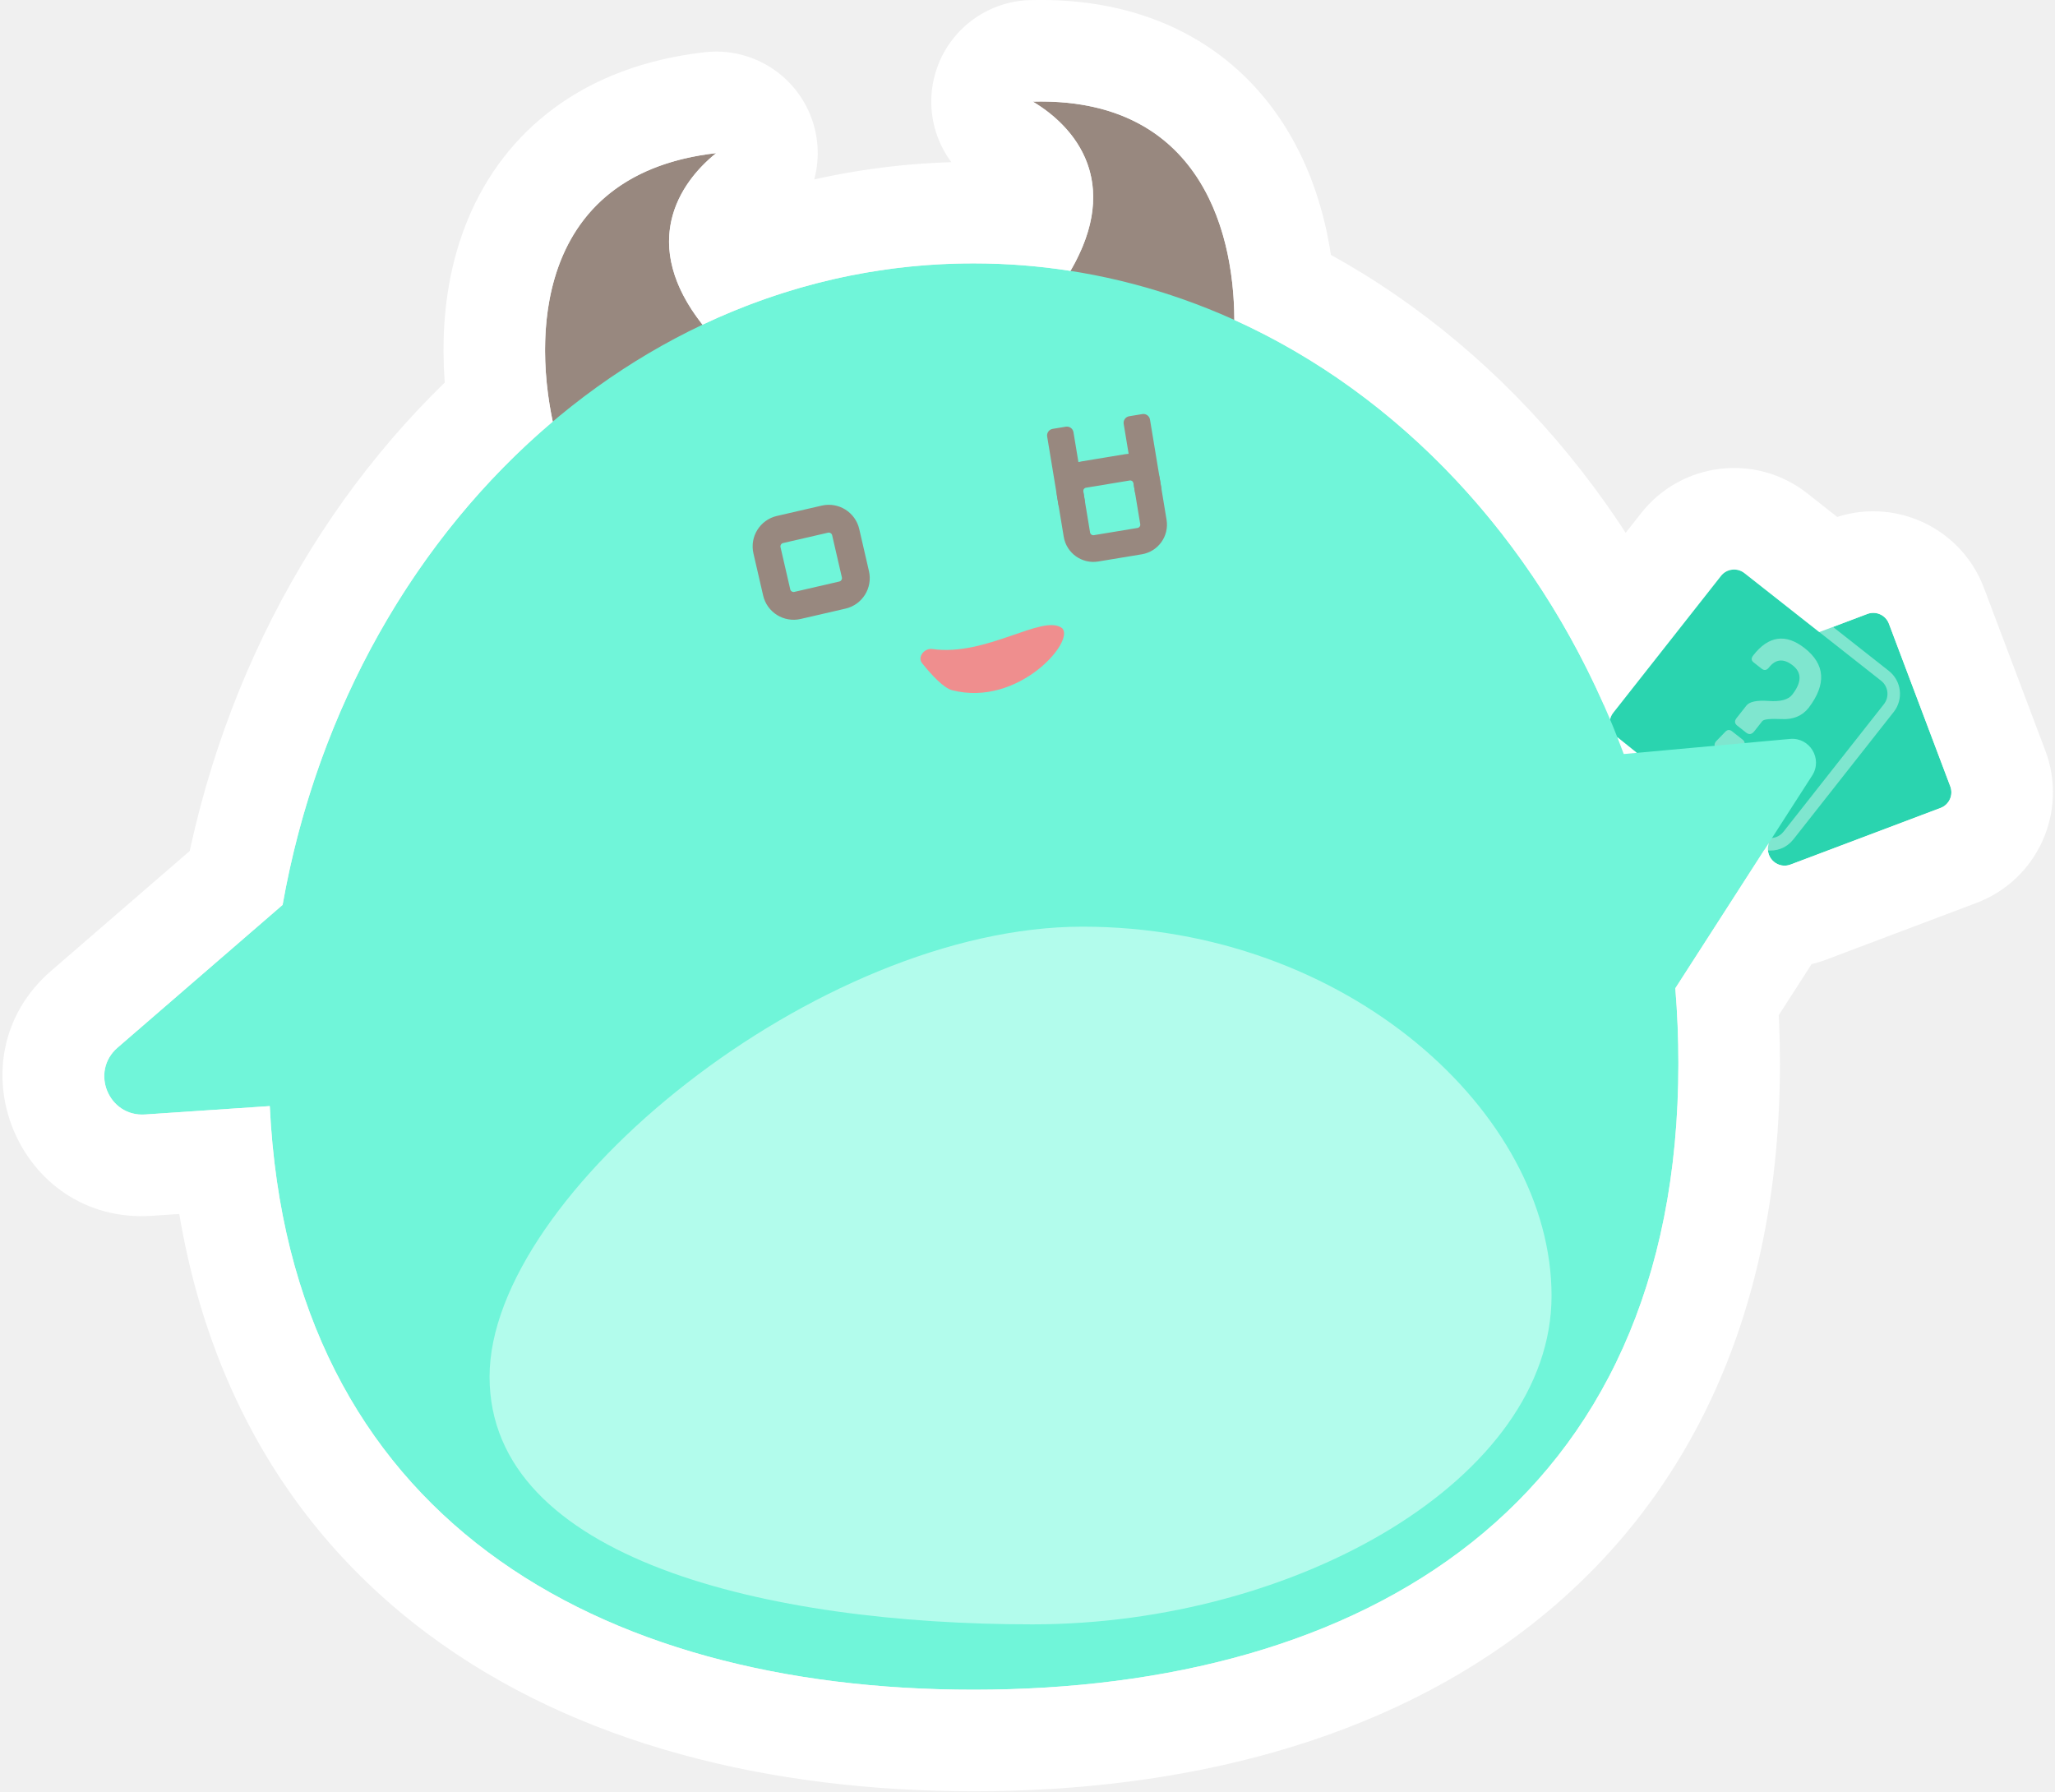
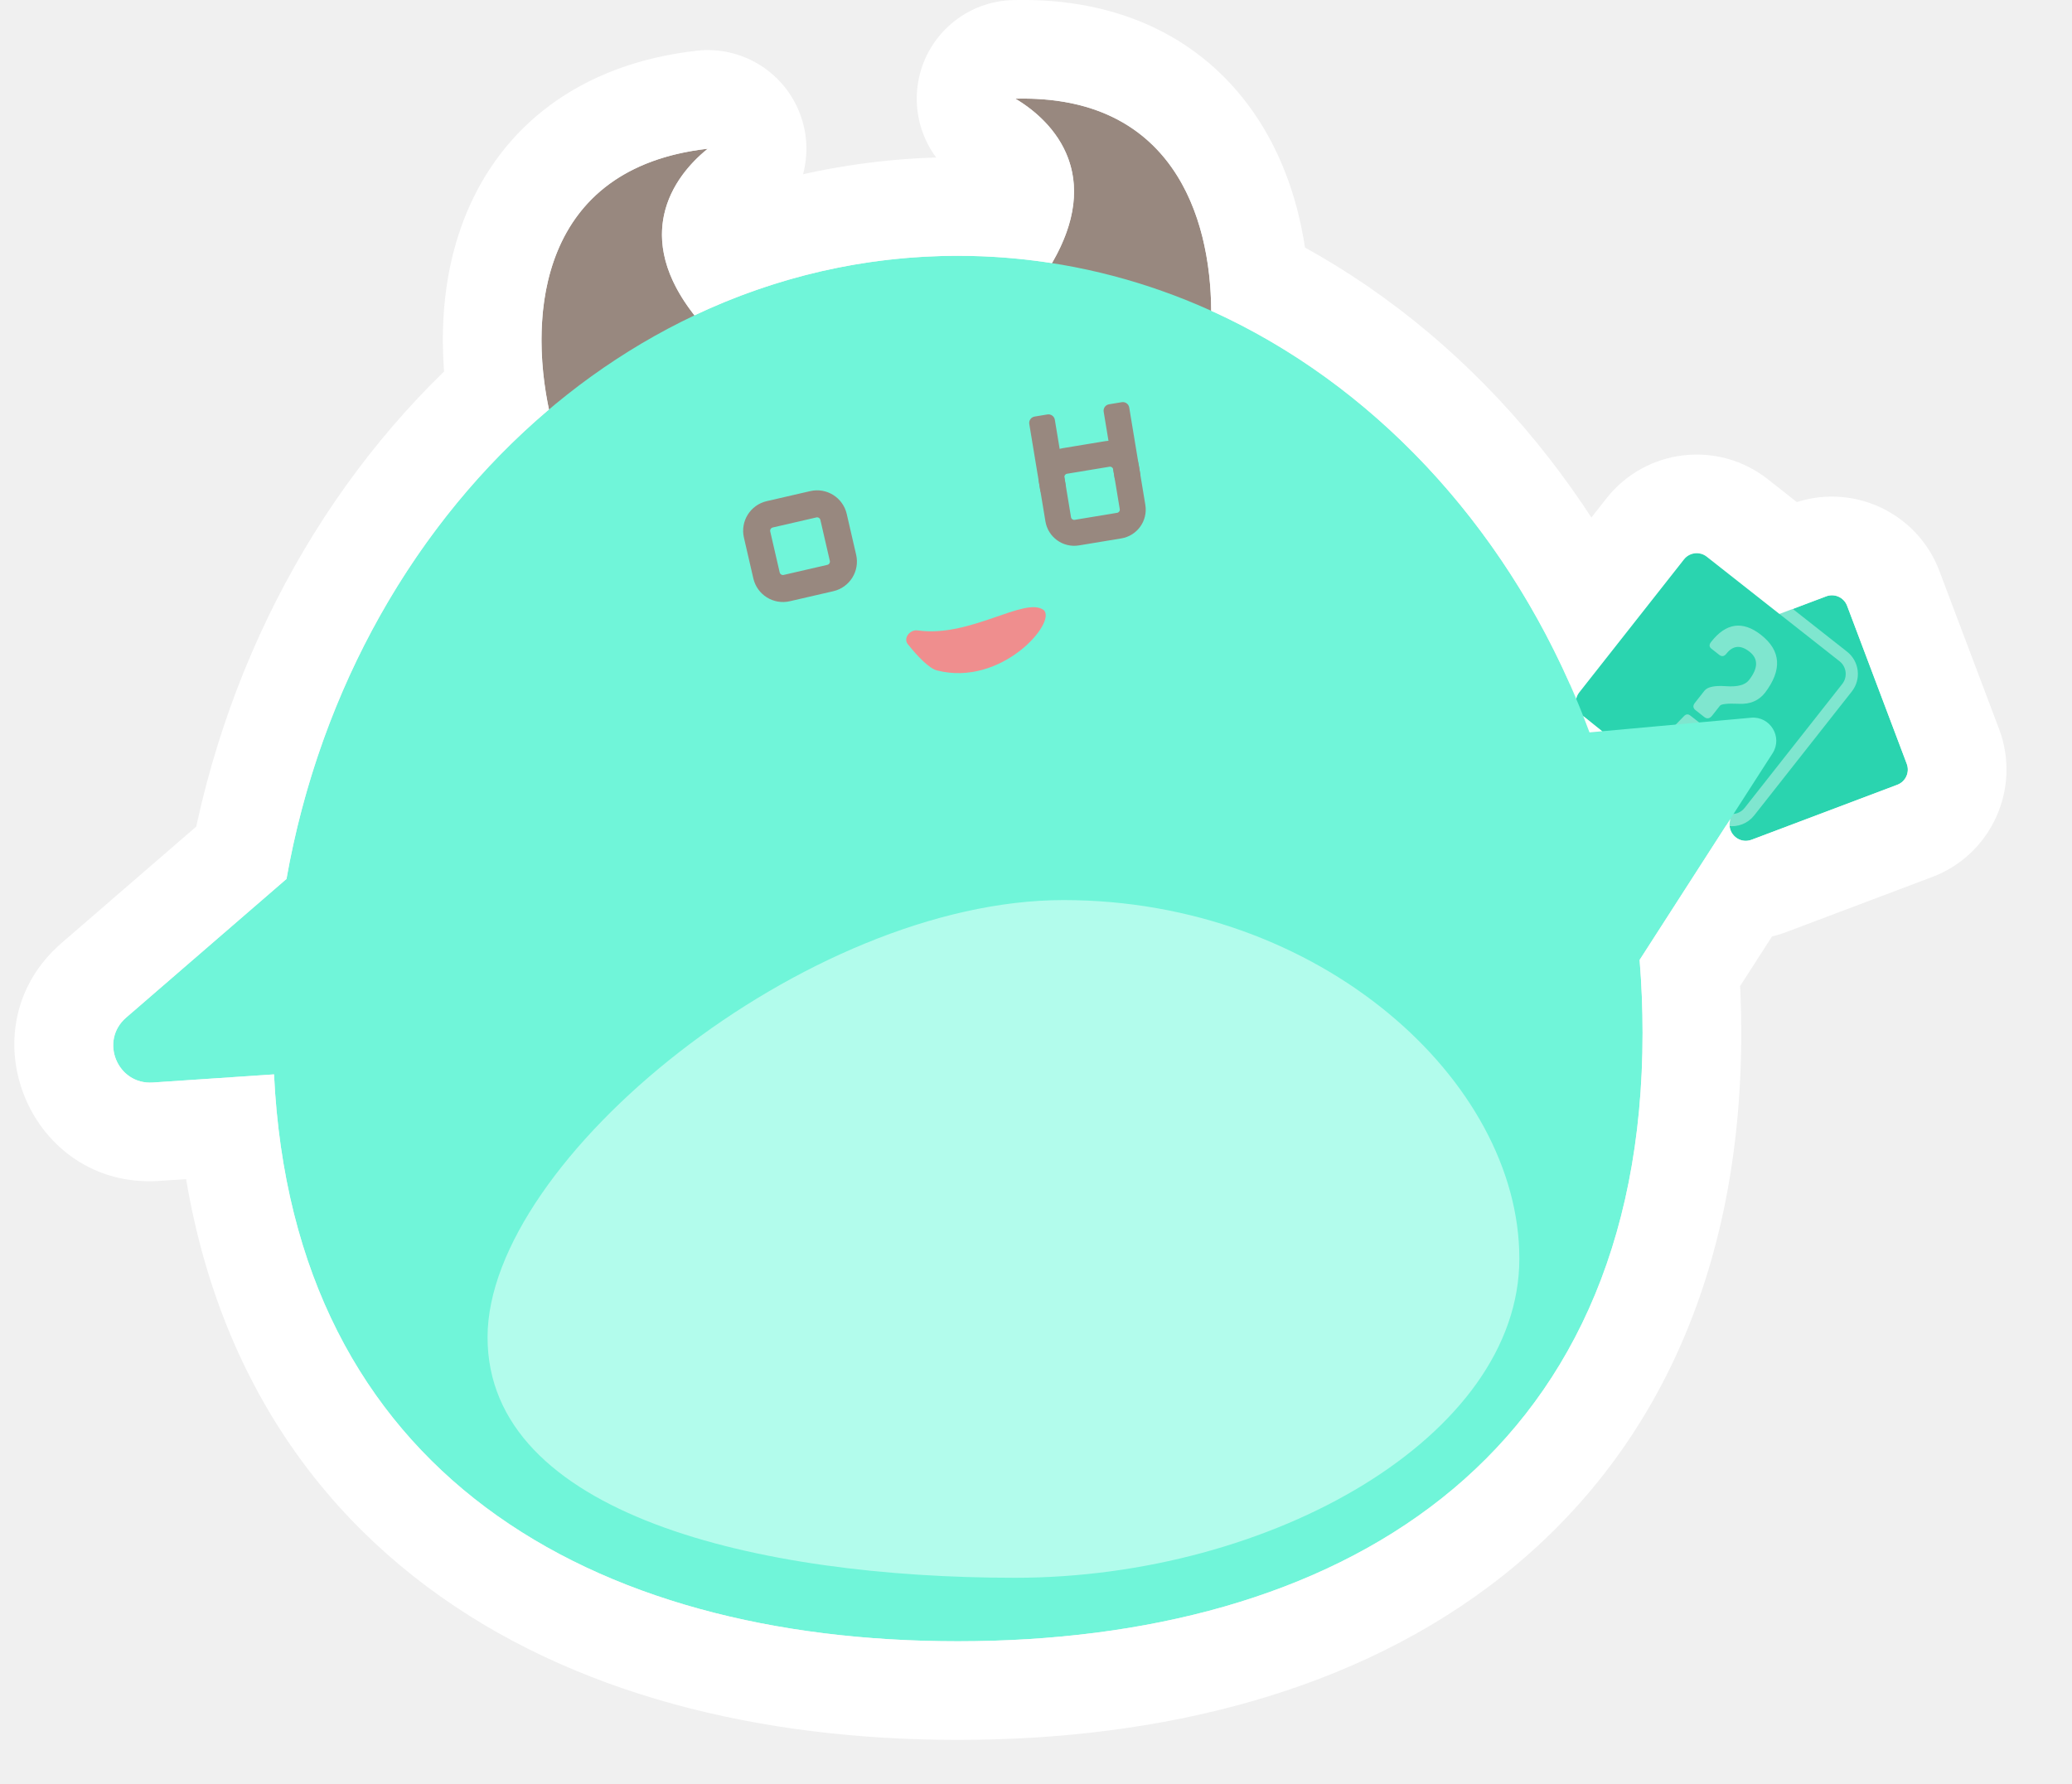
- <svg xmlns="http://www.w3.org/2000/svg" width="335" height="292" viewBox="0 0 335 292" fill="none">
-   <path d="M304.414 100.082C305.821 99.551 307.391 100.261 307.922 101.667L317.934 128.2C318.465 129.606 317.755 131.176 316.348 131.707L291.882 140.939C289.878 141.696 287.826 139.948 288.254 137.849L289.282 132.806C289.402 132.222 289.326 131.615 289.066 131.078L286.012 124.756C285.602 123.908 284.783 123.332 283.847 123.233L281.325 122.968C280.292 122.859 279.412 122.172 279.055 121.198L276.264 113.586C275.75 112.184 276.461 110.63 277.858 110.103L304.414 100.082Z" fill="#2AD4AF" />
-   <path d="M285.002 92.624C283.378 91.346 281.025 91.626 279.747 93.25L262.187 115.551C260.917 117.164 261.184 119.499 262.785 120.784L269.107 125.859C270.22 126.753 271.745 126.935 273.037 126.33L275.2 125.317C275.778 125.047 276.458 125.122 276.963 125.512L282.63 129.897C282.863 130.077 283.045 130.314 283.158 130.585L285.15 135.34C286.253 137.972 289.777 138.451 291.543 136.209L307.908 115.424C309.187 113.8 308.907 111.447 307.283 110.168L285.002 92.624Z" fill="#2AD4AF" stroke="#7FE6CF" stroke-width="2.041" />
-   <path d="M279.953 122.155C279.427 121.741 279.36 121.303 279.764 120.825L281.228 119.314C281.582 118.934 281.946 118.891 282.352 119.211L284.081 120.573C284.488 120.893 284.525 121.334 284.172 121.852L283.12 123.468C282.706 123.993 282.214 123.99 281.648 123.489L279.953 122.155ZM294.847 115.375C293.806 116.697 292.328 117.318 290.457 117.218C288.573 117.135 287.526 117.244 287.286 117.549L285.991 119.193C285.578 119.719 285.127 119.803 284.652 119.429L283.211 118.295C282.771 117.948 282.724 117.554 283.054 117.1L284.695 115.015C285.189 114.388 286.387 114.123 288.308 114.263C290.23 114.403 291.511 114.066 292.152 113.252C293.727 111.252 293.751 109.652 292.26 108.477C290.768 107.303 289.475 107.41 288.381 108.8C288.007 109.275 287.6 109.339 287.176 109.005L285.871 107.977C285.464 107.657 285.451 107.29 285.811 106.832C288.304 103.632 291.114 103.236 294.199 105.665C297.538 108.295 297.769 111.524 294.847 115.375Z" fill="#7FE6CF" />
-   <path d="M117.897 56.716C102.979 41.726 110.034 30.346 116.75 24.959C84.987 28.569 86.715 59.262 91.549 74.157L117.897 56.716Z" fill="#98887F" />
-   <path d="M171.674 48.404C184.456 31.36 175.824 20.996 168.369 16.563C200.562 15.714 203.138 46.575 200.403 62.111L171.674 48.404Z" fill="#98887F" />
-   <path fill-rule="evenodd" clip-rule="evenodd" d="M158.71 275.446C222.166 275.446 273.607 245.389 273.607 173.358C273.607 169.225 273.438 165.137 273.106 161.102L295.416 126.421C297.165 123.702 295.019 120.163 291.801 120.455L264.699 122.917C247.324 75.932 206.412 42.934 158.71 42.934C103.049 42.934 56.632 87.862 46.068 147.513L19.162 170.782C14.653 174.681 17.694 182.076 23.642 181.676L43.977 180.307C47.198 247.328 97.334 275.446 158.71 275.446Z" fill="#70F5D9" />
-   <path d="M252.929 211.225C252.929 241.023 211.399 264.792 168.309 264.792C125.219 264.792 79.807 254.221 79.807 224.423C79.807 194.624 133.37 151.059 176.46 151.059C219.55 151.059 252.929 181.426 252.929 211.225Z" fill="#B2FCEC" />
-   <rect x="174.008" y="77.801" width="12.64" height="12.191" rx="2.719" transform="rotate(-9.38793 174.008 77.8013)" stroke="#98887F" stroke-width="4.35" />
-   <rect x="170.529" y="70.089" width="4.346" height="13.452" rx="1.087" transform="rotate(-9.38793 170.529 70.0889)" fill="#98887F" />
-   <rect x="183.004" y="68.031" width="4.346" height="13.452" rx="1.087" transform="rotate(-9.38793 183.004 68.0312)" fill="#98887F" />
-   <rect x="124.395" y="86.951" width="13.17" height="12.703" rx="2.833" transform="rotate(-12.9891 124.395 86.9512)" stroke="#98887F" stroke-width="4.532" />
-   <path d="M155.212 112.515C153.887 112.174 151.938 110.139 150.315 108.104C149.507 107.09 150.698 105.616 151.982 105.799C160.808 107.061 169.973 100.039 173.122 102.384C175.388 104.413 166.051 115.303 155.212 112.515Z" fill="#EF8E8E" />
-   <mask id="path-13-outside-1_1930_7918" maskUnits="userSpaceOnUse" x="-0.002" y="-0.454" width="335" height="293" fill="black">
-     <rect fill="white" x="-0.002" y="-0.454" width="335" height="293" />
-     <path fill-rule="evenodd" clip-rule="evenodd" d="M174.509 44.157C182.981 29.623 175.182 20.616 168.369 16.564C194.572 15.873 201.154 36.19 201.221 52.152C228.146 64.331 250.058 87.736 262.471 117.273C262.556 116.887 262.728 116.513 262.989 116.182L280.548 93.881C281.478 92.7 283.19 92.497 284.371 93.427L296.575 103.036L304.414 100.078C305.821 99.547 307.391 100.257 307.922 101.663L317.934 128.196C318.464 129.602 317.754 131.172 316.348 131.703L291.882 140.935C289.878 141.692 287.826 139.944 288.254 137.845L288.341 137.42L273.106 161.102C273.437 165.137 273.607 169.225 273.607 173.358C273.607 245.389 222.166 275.446 158.71 275.446C97.334 275.446 47.198 247.328 43.977 180.307L23.642 181.676C17.694 182.076 14.653 174.681 19.162 170.782L46.068 147.513C51.751 115.421 67.812 87.591 90.106 68.725C86.74 52.837 88.482 28.175 116.75 24.962C110.612 29.885 104.19 39.814 114.519 52.93C128.122 46.49 143.05 42.934 158.71 42.934C164.07 42.934 169.344 43.351 174.509 44.157ZM266.831 122.723L263.65 120.17C264.008 121.08 264.358 121.996 264.698 122.917L266.831 122.723Z" />
+ <svg xmlns="http://www.w3.org/2000/svg" width="72" height="62" viewBox="0 0 72 62" fill="none">
+   <path d="M63.459 20.727C63.75 20.617 64.075 20.764 64.185 21.055L66.259 26.55C66.369 26.841 66.222 27.167 65.93 27.277L60.864 29.189C60.449 29.345 60.024 28.983 60.112 28.549L60.325 27.504C60.35 27.383 60.334 27.258 60.28 27.146L59.648 25.837C59.563 25.662 59.393 25.542 59.199 25.522L58.677 25.467C58.463 25.444 58.281 25.302 58.207 25.1L57.629 23.524C57.523 23.233 57.67 22.912 57.959 22.802L63.459 20.727Z" fill="#2AD4AF" />
+   <path d="M64.052 22.816L59.438 19.183C59.102 18.918 58.614 18.976 58.349 19.312L54.713 23.931C54.45 24.265 54.505 24.748 54.837 25.015L56.146 26.066C56.377 26.251 56.692 26.288 56.96 26.163L57.408 25.953C57.528 25.897 57.669 25.913 57.773 25.994L58.947 26.902C58.995 26.939 59.032 26.988 59.056 27.044L59.469 28.029C59.697 28.574 60.427 28.673 60.792 28.209L64.182 23.904C64.447 23.568 64.389 23.081 64.052 22.816Z" fill="#2AD4AF" stroke="#7FE6CF" stroke-width="0.423" />
+   <path d="M58.246 25.484C58.138 25.399 58.124 25.308 58.207 25.209L58.511 24.896C58.584 24.817 58.659 24.808 58.743 24.875L59.102 25.157C59.186 25.223 59.193 25.314 59.12 25.422L58.902 25.756C58.817 25.865 58.715 25.864 58.597 25.761L58.246 25.484ZM61.331 24.08C61.115 24.354 60.809 24.483 60.422 24.462C60.032 24.445 59.815 24.467 59.765 24.53L59.497 24.871C59.411 24.98 59.318 24.997 59.22 24.92L58.921 24.685C58.83 24.613 58.82 24.532 58.889 24.438L59.229 24.006C59.331 23.876 59.579 23.821 59.977 23.85C60.375 23.879 60.64 23.809 60.773 23.641C61.099 23.226 61.104 22.895 60.795 22.652C60.486 22.408 60.218 22.431 59.992 22.719C59.914 22.817 59.83 22.83 59.742 22.761L59.472 22.548C59.388 22.482 59.385 22.406 59.46 22.311C59.976 21.648 60.558 21.566 61.197 22.069C61.888 22.614 61.936 23.283 61.331 24.08Z" fill="#7FE6CF" />
+   <path fill-rule="evenodd" clip-rule="evenodd" d="M35.284 3.43C36.828 4.348 38.616 6.495 35.968 10.024L41.918 12.863C42.485 9.646 41.951 3.254 35.284 3.43ZM24.594 5.169C23.203 6.285 21.742 8.641 24.831 11.746L19.375 15.358C18.373 12.273 18.016 5.917 24.594 5.169Z" fill="#98887F" />
+   <path fill-rule="evenodd" clip-rule="evenodd" d="M33.283 57.045C46.425 57.045 57.078 50.82 57.078 35.903C57.078 35.047 57.043 34.2 56.975 33.364L61.595 26.182C61.957 25.619 61.513 24.886 60.846 24.946L55.233 25.456C51.635 15.726 43.162 8.892 33.283 8.892C21.756 8.892 12.143 18.196 9.955 30.55L4.383 35.369C3.449 36.176 4.079 37.708 5.311 37.625L9.522 37.342C10.189 51.222 20.572 57.045 33.283 57.045Z" fill="#70F5D9" />
+   <path d="M52.796 43.745C52.796 49.916 44.195 54.839 35.271 54.839C26.347 54.839 16.942 52.649 16.942 46.478C16.942 40.307 28.035 31.284 36.959 31.284C45.883 31.284 52.796 37.574 52.796 43.745Z" fill="#B2FCEC" />
+   <rect x="36.452" y="16.113" width="2.618" height="2.525" rx="0.563" transform="rotate(-9.38793 36.4515 16.1127)" stroke="#98887F" stroke-width="0.901" />
+   <rect x="35.73" y="14.515" width="0.9" height="2.786" rx="0.225" transform="rotate(-9.38793 35.7305 14.5154)" fill="#98887F" />
+   <rect x="38.315" y="14.089" width="0.9" height="2.786" rx="0.225" transform="rotate(-9.38793 38.3145 14.0893)" fill="#98887F" />
+   <path d="M32.559 23.302C32.284 23.231 31.881 22.81 31.545 22.388C31.377 22.178 31.624 21.873 31.89 21.911C33.718 22.172 35.616 20.718 36.268 21.204C36.737 21.624 34.803 23.879 32.559 23.302Z" fill="#EF8E8E" />
+   <rect x="26.176" y="18.008" width="2.727" height="2.631" rx="0.587" transform="rotate(-12.9891 26.1761 18.0077)" stroke="#98887F" stroke-width="0.939" />
+   <mask id="path-12-outside-1_3369_17445" maskUnits="userSpaceOnUse" x="-0.065" y="-0.573" width="70" height="62" fill="black">
+     <rect fill="white" x="-0.065" y="-0.573" width="70" height="62" />
+     <path fill-rule="evenodd" clip-rule="evenodd" d="M36.556 9.145C38.31 6.135 36.695 4.27 35.284 3.43C40.711 3.287 42.074 7.495 42.088 10.801C47.664 13.323 52.202 18.17 54.772 24.287C54.79 24.207 54.825 24.13 54.88 24.061L58.516 19.443C58.709 19.198 59.063 19.156 59.308 19.348L61.835 21.338L63.459 20.726C63.75 20.616 64.075 20.763 64.185 21.054L66.258 26.549C66.368 26.84 66.221 27.166 65.93 27.276L60.863 29.188C60.448 29.344 60.023 28.982 60.112 28.548L60.13 28.459L56.975 33.364C57.043 34.2 57.078 35.046 57.078 35.902C57.078 50.82 46.425 57.045 33.283 57.045C20.572 57.045 10.189 51.221 9.522 37.342L5.311 37.625C4.079 37.708 3.449 36.176 4.383 35.369L9.955 30.55C11.132 23.903 14.458 18.14 19.076 14.232C18.379 10.942 18.74 5.835 24.594 5.17C23.323 6.189 21.993 8.245 24.131 10.961C26.949 9.628 30.04 8.891 33.283 8.891C34.393 8.891 35.486 8.978 36.556 9.145ZM55.675 25.416L55.016 24.887C55.09 25.076 55.163 25.265 55.233 25.456L55.675 25.416Z" />
  </mask>
-   <path d="M168.369 16.564L167.933 0.016C160.564 0.211 154.211 5.254 152.351 12.387C150.491 19.52 153.572 27.023 159.908 30.791L168.369 16.564ZM174.509 44.157L171.956 60.512C178.689 61.563 185.379 58.38 188.81 52.493L174.509 44.157ZM201.221 52.152L184.668 52.222C184.695 58.699 188.498 64.565 194.399 67.234L201.221 52.152ZM262.471 117.273L247.21 123.686C250.002 130.33 256.772 134.404 263.95 133.76C271.128 133.116 277.064 127.901 278.629 120.867L262.471 117.273ZM262.989 116.182L249.984 105.942L249.984 105.942L262.989 116.182ZM280.548 93.881L267.543 83.641L267.543 83.641L280.548 93.881ZM284.371 93.427L294.611 80.421V80.421L284.371 93.427ZM296.575 103.036L286.335 116.041C290.891 119.629 296.993 120.57 302.419 118.523L296.575 103.036ZM304.414 100.078L310.258 115.565L310.258 115.565L304.414 100.078ZM307.922 101.663L292.435 107.507L292.435 107.507L307.922 101.663ZM317.934 128.196L302.447 134.04L302.447 134.04L317.934 128.196ZM316.348 131.703L310.504 116.216L316.348 131.703ZM291.882 140.935L286.038 125.448V125.448L291.882 140.935ZM288.254 137.845L272.035 134.539L272.035 134.539L288.254 137.845ZM288.341 137.42L304.56 140.726C306.151 132.921 301.957 125.089 294.578 122.087C287.2 119.085 278.729 121.765 274.42 128.464L288.341 137.42ZM273.106 161.102L259.185 152.147C257.216 155.207 256.311 158.83 256.609 162.457L273.106 161.102ZM43.977 180.307L60.511 179.513C60.297 175.073 58.307 170.905 54.988 167.948C51.669 164.991 47.3 163.493 42.865 163.792L43.977 180.307ZM23.642 181.676L22.531 165.16H22.531L23.642 181.676ZM19.162 170.782L8.334 158.261L8.334 158.261L19.162 170.782ZM46.068 147.513L56.896 160.033C59.772 157.546 61.704 154.144 62.367 150.399L46.068 147.513ZM90.106 68.725L100.798 81.361C105.449 77.426 107.562 71.254 106.299 65.294L90.106 68.725ZM116.75 24.962L127.107 37.874C132.857 33.261 134.864 25.403 132.031 18.598C129.197 11.793 122.205 7.682 114.88 8.515L116.75 24.962ZM114.519 52.93L101.514 63.171C106.29 69.235 114.624 71.194 121.601 67.891L114.519 52.93ZM263.65 120.17L274.011 107.261C268.158 102.563 259.876 102.39 253.833 106.842C247.79 111.293 245.498 119.253 248.249 126.237L263.65 120.17ZM266.831 122.723L268.328 139.208C275.051 138.598 280.729 133.966 282.679 127.503C284.628 121.039 282.457 114.04 277.193 109.815L266.831 122.723ZM264.698 122.917L249.173 128.658C251.768 135.674 258.746 140.079 266.196 139.402L264.698 122.917ZM159.908 30.791C160.531 31.161 161.042 31.572 161.384 31.932C161.712 32.278 161.74 32.421 161.702 32.321C161.633 32.14 161.677 32.06 161.647 32.314C161.607 32.641 161.397 33.782 160.208 35.822L188.81 52.493C195.087 41.724 196.475 30.609 192.64 20.538C189.113 11.278 182.14 5.494 176.83 2.336L159.908 30.791ZM217.774 52.083C217.733 42.339 215.774 29.419 208.122 18.572C199.732 6.677 186.08 -0.462 167.933 0.016L168.805 33.111C176.861 32.898 179.601 35.573 181.069 37.654C183.277 40.784 184.642 46.004 184.668 52.222L217.774 52.083ZM277.731 110.86C263.867 77.869 239.148 51.141 208.043 37.071L194.399 67.234C217.143 77.522 236.249 97.603 247.21 123.686L277.731 110.86ZM249.984 105.942C248.154 108.266 246.926 110.921 246.312 113.679L278.629 120.867C278.187 122.852 277.302 124.761 275.995 126.422L249.984 105.942ZM267.543 83.641L249.984 105.942L275.994 126.422L293.554 104.121L267.543 83.641ZM294.611 80.421C286.247 73.836 274.128 75.277 267.543 83.641L293.554 104.121C288.828 110.123 280.132 111.157 274.131 106.432L294.611 80.421ZM306.815 90.031L294.611 80.421L274.13 106.432L286.335 116.041L306.815 90.031ZM298.57 84.591L290.731 87.549L302.419 118.523L310.258 115.565L298.57 84.591ZM323.409 95.819C319.65 85.86 308.53 80.832 298.57 84.591L310.258 115.565C303.111 118.262 295.131 114.654 292.435 107.507L323.409 95.819ZM333.421 122.352L323.409 95.819L292.435 107.507L302.447 134.04L333.421 122.352ZM322.192 147.19C332.152 143.432 337.179 132.311 333.421 122.351L302.447 134.04C299.75 126.893 303.357 118.913 310.504 116.216L322.192 147.19ZM297.726 156.422L322.192 147.19L310.504 116.216L286.038 125.448L297.726 156.422ZM272.035 134.539C269.005 149.401 283.535 161.778 297.726 156.422L286.038 125.448C296.221 121.606 306.647 130.487 304.473 141.152L272.035 134.539ZM272.121 134.113L272.035 134.539L304.473 141.152L304.56 140.726L272.121 134.113ZM287.027 170.058L302.262 146.375L274.42 128.464L259.185 152.147L287.027 170.058ZM290.16 173.358C290.16 168.773 289.972 164.233 289.604 159.748L256.609 162.457C256.903 166.041 257.054 169.677 257.054 173.358H290.16ZM158.71 291.999C192.755 291.999 225.584 283.971 250.251 264.374C275.511 244.307 290.16 213.725 290.16 173.358H257.054C257.054 205.022 245.982 225.484 229.658 238.453C212.74 251.893 188.12 258.893 158.71 258.893V291.999ZM27.443 181.102C29.267 219.065 44.688 247.625 69.624 266.267C93.992 284.485 125.763 291.999 158.71 291.999V258.893C130.281 258.893 106.295 252.348 89.447 239.752C73.165 227.58 61.907 208.57 60.511 179.513L27.443 181.102ZM24.753 198.191L45.088 196.823L42.865 163.792L22.531 165.16L24.753 198.191ZM8.334 158.261C-8.192 172.554 2.954 199.658 24.753 198.191L22.531 165.16C32.435 164.494 37.498 176.808 29.99 183.302L8.334 158.261ZM35.24 134.993L8.334 158.261L29.99 183.302L56.896 160.033L35.24 134.993ZM79.413 56.089C54.017 77.58 36.09 108.931 29.769 144.626L62.367 150.399C67.412 121.911 81.606 97.602 100.798 81.361L79.413 56.089ZM106.299 65.294C104.974 59.041 105.094 52.677 106.854 48.433C107.626 46.573 108.647 45.25 110.01 44.245C111.395 43.224 113.938 41.941 118.619 41.409L114.88 8.515C95.029 10.771 82.227 21.401 76.276 35.747C70.94 48.61 71.871 62.522 73.912 72.156L106.299 65.294ZM106.392 12.05C101.597 15.897 95.519 22.566 93.322 32.189C90.932 42.658 93.842 53.428 101.514 63.171L127.523 42.688C126.083 40.859 125.728 39.782 125.649 39.486C125.59 39.259 125.644 39.352 125.597 39.558C125.569 39.68 125.569 39.55 125.836 39.176C126.115 38.784 126.553 38.319 127.107 37.874L106.392 12.05ZM158.71 26.381C140.505 26.381 123.166 30.523 107.437 37.968L121.601 67.891C133.079 62.458 145.595 59.487 158.71 59.487V26.381ZM177.063 27.802C171.058 26.865 164.929 26.381 158.71 26.381V59.487C163.21 59.487 167.631 59.837 171.956 60.512L177.063 27.802ZM253.288 133.078L256.469 135.632L277.193 109.815L274.011 107.261L253.288 133.078ZM280.224 117.176C279.843 116.146 279.452 115.121 279.051 114.102L248.249 126.237C248.565 127.039 248.873 127.846 249.173 128.658L280.224 117.176ZM265.333 106.238L263.201 106.432L266.196 139.402L268.328 139.208L265.333 106.238Z" fill="white" mask="url(#path-13-outside-1_1930_7918)" />
+   <path d="M35.284 3.43L35.194 0.003C33.668 0.044 32.352 1.088 31.967 2.565C31.582 4.043 32.22 5.596 33.532 6.377L35.284 3.43ZM36.556 9.145L36.027 12.532C37.422 12.75 38.807 12.09 39.518 10.871L36.556 9.145ZM42.088 10.801L38.66 10.815C38.665 12.156 39.453 13.371 40.675 13.924L42.088 10.801ZM54.772 24.287L51.612 25.615C52.19 26.991 53.592 27.835 55.078 27.701C56.565 27.568 57.794 26.488 58.118 25.031L54.772 24.287ZM54.88 24.061L57.573 26.182L57.573 26.182L54.88 24.061ZM58.516 19.443L55.823 17.322L55.823 17.322L58.516 19.443ZM59.308 19.348L61.428 16.655L61.428 16.655L59.308 19.348ZM61.835 21.338L59.714 24.032C60.658 24.775 61.922 24.97 63.045 24.546L61.835 21.338ZM63.459 20.726L64.669 23.933L64.669 23.933L63.459 20.726ZM64.185 21.054L67.392 19.844L67.392 19.844L64.185 21.054ZM66.258 26.549L63.051 27.759L63.051 27.759L66.258 26.549ZM65.93 27.276L67.14 30.483L67.14 30.483L65.93 27.276ZM60.863 29.188L59.653 25.98L59.653 25.98L60.863 29.188ZM60.112 28.548L56.753 27.863L56.753 27.863L60.112 28.548ZM60.13 28.459L63.489 29.144C63.818 27.528 62.95 25.906 61.422 25.284C59.894 24.662 58.139 25.217 57.247 26.605L60.13 28.459ZM56.975 33.364L54.092 31.509C53.684 32.143 53.496 32.894 53.558 33.645L56.975 33.364ZM9.522 37.342L12.946 37.177C12.902 36.257 12.49 35.394 11.802 34.782C11.115 34.169 10.21 33.859 9.292 33.921L9.522 37.342ZM5.311 37.625L5.541 41.045L5.541 41.045L5.311 37.625ZM4.383 35.369L2.14 32.776L2.14 32.776L4.383 35.369ZM9.955 30.55L12.197 33.143C12.793 32.627 13.193 31.923 13.331 31.148L9.955 30.55ZM19.076 14.232L21.29 16.849C22.253 16.035 22.691 14.756 22.429 13.522L19.076 14.232ZM24.594 5.17L26.739 7.844C27.93 6.889 28.345 5.261 27.758 3.852C27.171 2.442 25.723 1.591 24.207 1.763L24.594 5.17ZM24.131 10.961L21.438 13.082C22.427 14.338 24.153 14.744 25.598 14.06L24.131 10.961ZM55.016 24.887L57.162 22.214C55.95 21.241 54.235 21.205 52.983 22.127C51.732 23.049 51.257 24.697 51.827 26.143L55.016 24.887ZM55.675 25.416L55.985 28.83C57.377 28.703 58.553 27.744 58.957 26.406C59.361 25.067 58.911 23.618 57.821 22.742L55.675 25.416ZM55.233 25.456L52.018 26.645C52.556 28.098 54.001 29.01 55.544 28.87L55.233 25.456ZM33.532 6.377C33.661 6.454 33.767 6.539 33.837 6.613C33.905 6.685 33.911 6.715 33.903 6.694C33.889 6.656 33.898 6.64 33.892 6.692C33.884 6.76 33.84 6.996 33.594 7.419L39.518 10.871C40.818 8.641 41.105 6.339 40.311 4.253C39.58 2.336 38.136 1.138 37.036 0.484L33.532 6.377ZM45.516 10.786C45.507 8.768 45.102 6.093 43.517 3.846C41.779 1.383 38.952 -0.096 35.194 0.003L35.374 6.857C37.043 6.813 37.61 7.367 37.914 7.798C38.371 8.446 38.654 9.527 38.66 10.815L45.516 10.786ZM57.932 22.959C55.061 16.127 49.942 10.591 43.501 7.677L40.675 13.924C45.385 16.055 49.342 20.213 51.612 25.615L57.932 22.959ZM52.186 21.94C51.807 22.422 51.553 22.972 51.426 23.543L58.118 25.031C58.027 25.442 57.844 25.838 57.573 26.182L52.186 21.94ZM55.823 17.322L52.186 21.94L57.573 26.182L61.209 21.563L55.823 17.322ZM61.428 16.655C59.696 15.291 57.186 15.59 55.823 17.322L61.209 21.563C60.231 22.806 58.43 23.02 57.187 22.042L61.428 16.655ZM63.956 18.645L61.428 16.655L57.187 22.042L59.714 24.032L63.956 18.645ZM62.248 17.518L60.625 18.131L63.045 24.546L64.669 23.933L62.248 17.518ZM67.392 19.844C66.614 17.781 64.311 16.74 62.248 17.518L64.669 23.933C63.189 24.492 61.536 23.745 60.978 22.265L67.392 19.844ZM69.466 25.339L67.392 19.844L60.978 22.265L63.051 27.759L69.466 25.339ZM67.14 30.483C69.203 29.705 70.244 27.401 69.466 25.339L63.051 27.759C62.493 26.279 63.24 24.627 64.72 24.068L67.14 30.483ZM62.074 32.395L67.14 30.483L64.72 24.068L59.653 25.98L62.074 32.395ZM56.753 27.863C56.125 30.941 59.135 33.504 62.074 32.395L59.653 25.98C61.762 25.184 63.921 27.024 63.471 29.232L56.753 27.863ZM56.771 27.775L56.753 27.863L63.471 29.232L63.489 29.144L56.771 27.775ZM59.858 35.219L63.013 30.314L57.247 26.605L54.092 31.509L59.858 35.219ZM60.507 35.902C60.507 34.953 60.468 34.013 60.391 33.084L53.558 33.645C53.619 34.387 53.65 35.14 53.65 35.902H60.507ZM33.283 60.473C40.334 60.473 47.133 58.81 52.241 54.752C57.473 50.596 60.507 44.262 60.507 35.902H53.65C53.65 42.46 51.357 46.698 47.977 49.383C44.473 52.167 39.374 53.617 33.283 53.617V60.473ZM6.098 37.506C6.476 45.368 9.669 51.283 14.833 55.144C19.88 58.917 26.46 60.473 33.283 60.473V53.617C27.395 53.617 22.428 52.261 18.939 49.653C15.567 47.132 13.235 43.195 12.946 37.177L6.098 37.506ZM5.541 41.045L9.752 40.762L9.292 33.921L5.08 34.205L5.541 41.045ZM2.14 32.776C-1.282 35.736 1.026 41.349 5.541 41.045L5.08 34.205C7.132 34.066 8.18 36.617 6.625 37.962L2.14 32.776ZM7.713 27.957L2.14 32.776L6.625 37.962L12.197 33.143L7.713 27.957ZM16.861 11.616C11.601 16.066 7.889 22.559 6.579 29.952L13.331 31.148C14.376 25.247 17.315 20.213 21.29 16.849L16.861 11.616ZM22.429 13.522C22.155 12.227 22.18 10.909 22.544 10.03C22.704 9.645 22.916 9.371 23.198 9.163C23.485 8.952 24.012 8.686 24.981 8.576L24.207 1.763C20.096 2.231 17.444 4.432 16.212 7.403C15.107 10.066 15.299 12.947 15.722 14.943L22.429 13.522ZM22.449 2.496C21.456 3.292 20.197 4.673 19.742 6.666C19.247 8.834 19.849 11.065 21.438 13.082L26.825 8.841C26.527 8.462 26.453 8.239 26.437 8.178C26.424 8.131 26.436 8.15 26.426 8.193C26.42 8.218 26.42 8.191 26.476 8.113C26.533 8.032 26.624 7.936 26.739 7.844L22.449 2.496ZM33.283 5.463C29.513 5.463 25.922 6.321 22.665 7.863L25.598 14.06C27.975 12.935 30.567 12.319 33.283 12.319V5.463ZM37.085 5.758C35.841 5.564 34.572 5.463 33.283 5.463V12.319C34.215 12.319 35.131 12.392 36.027 12.532L37.085 5.758ZM52.87 27.56L53.529 28.089L57.821 22.742L57.162 22.214L52.87 27.56ZM58.449 24.267C58.37 24.054 58.289 23.841 58.206 23.63L51.827 26.143C51.892 26.309 51.956 26.477 52.018 26.645L58.449 24.267ZM55.365 22.002L54.923 22.042L55.544 28.87L55.985 28.83L55.365 22.002Z" fill="white" mask="url(#path-12-outside-1_3369_17445)" />
</svg>
